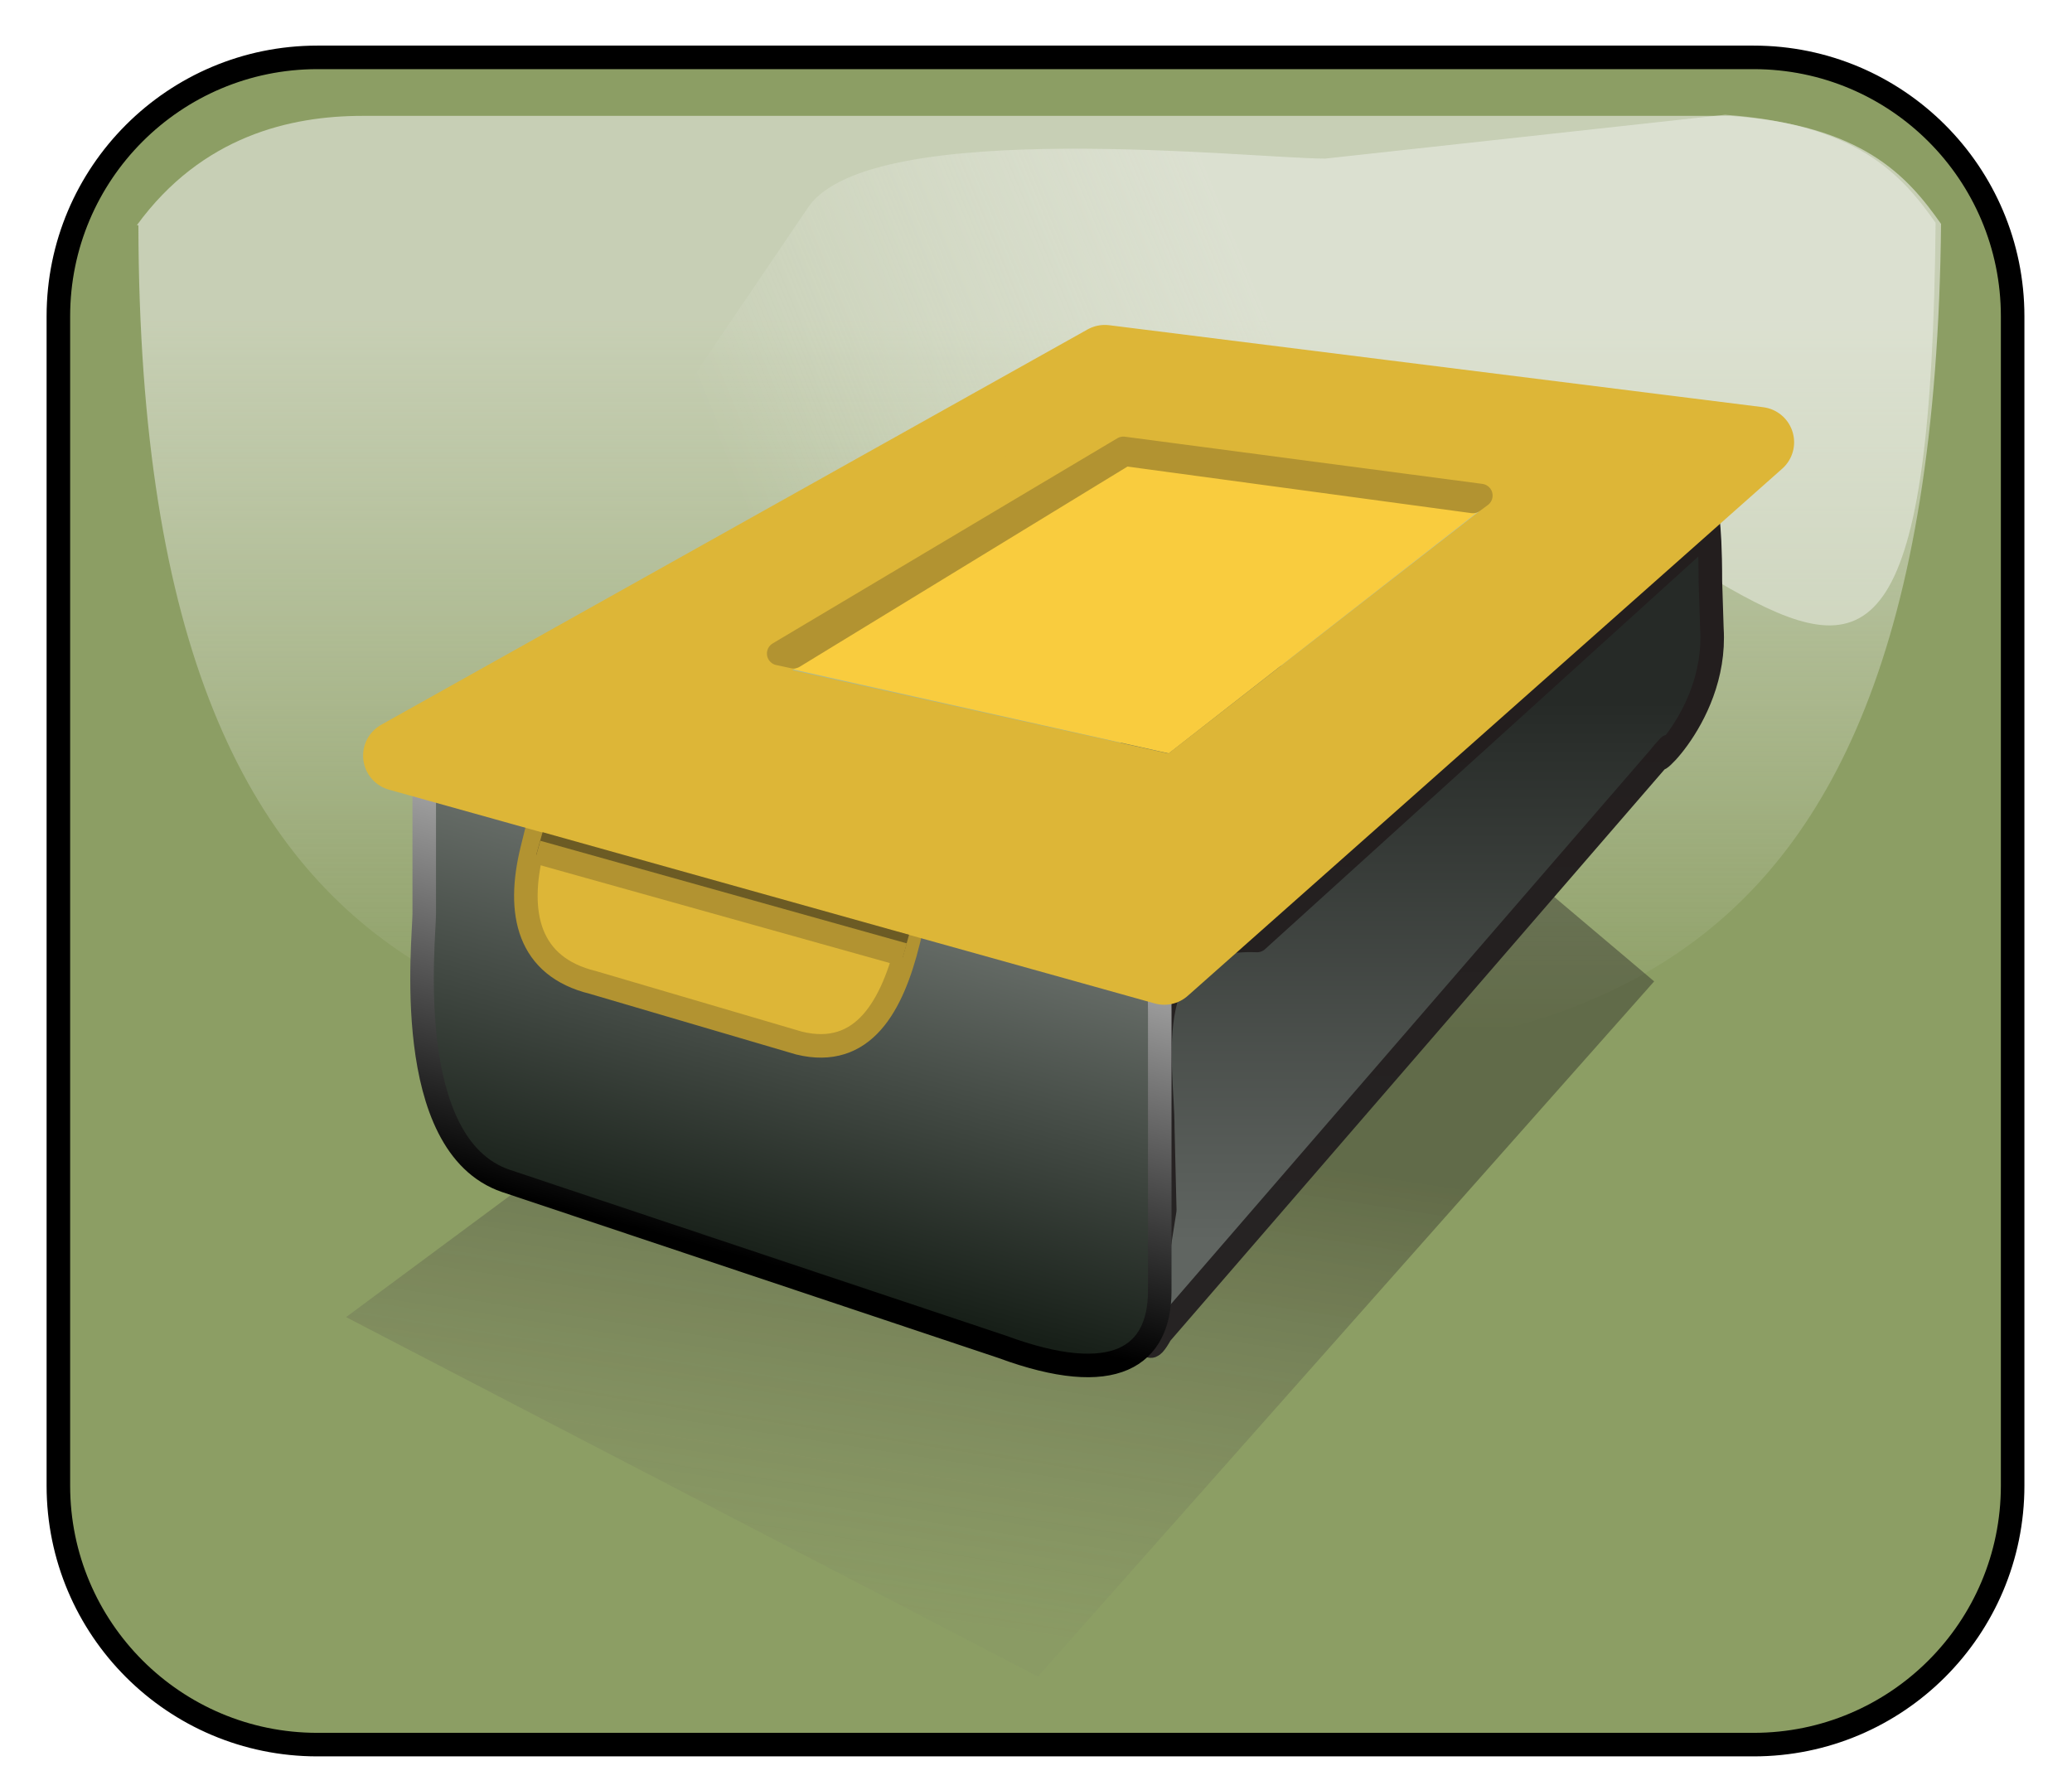
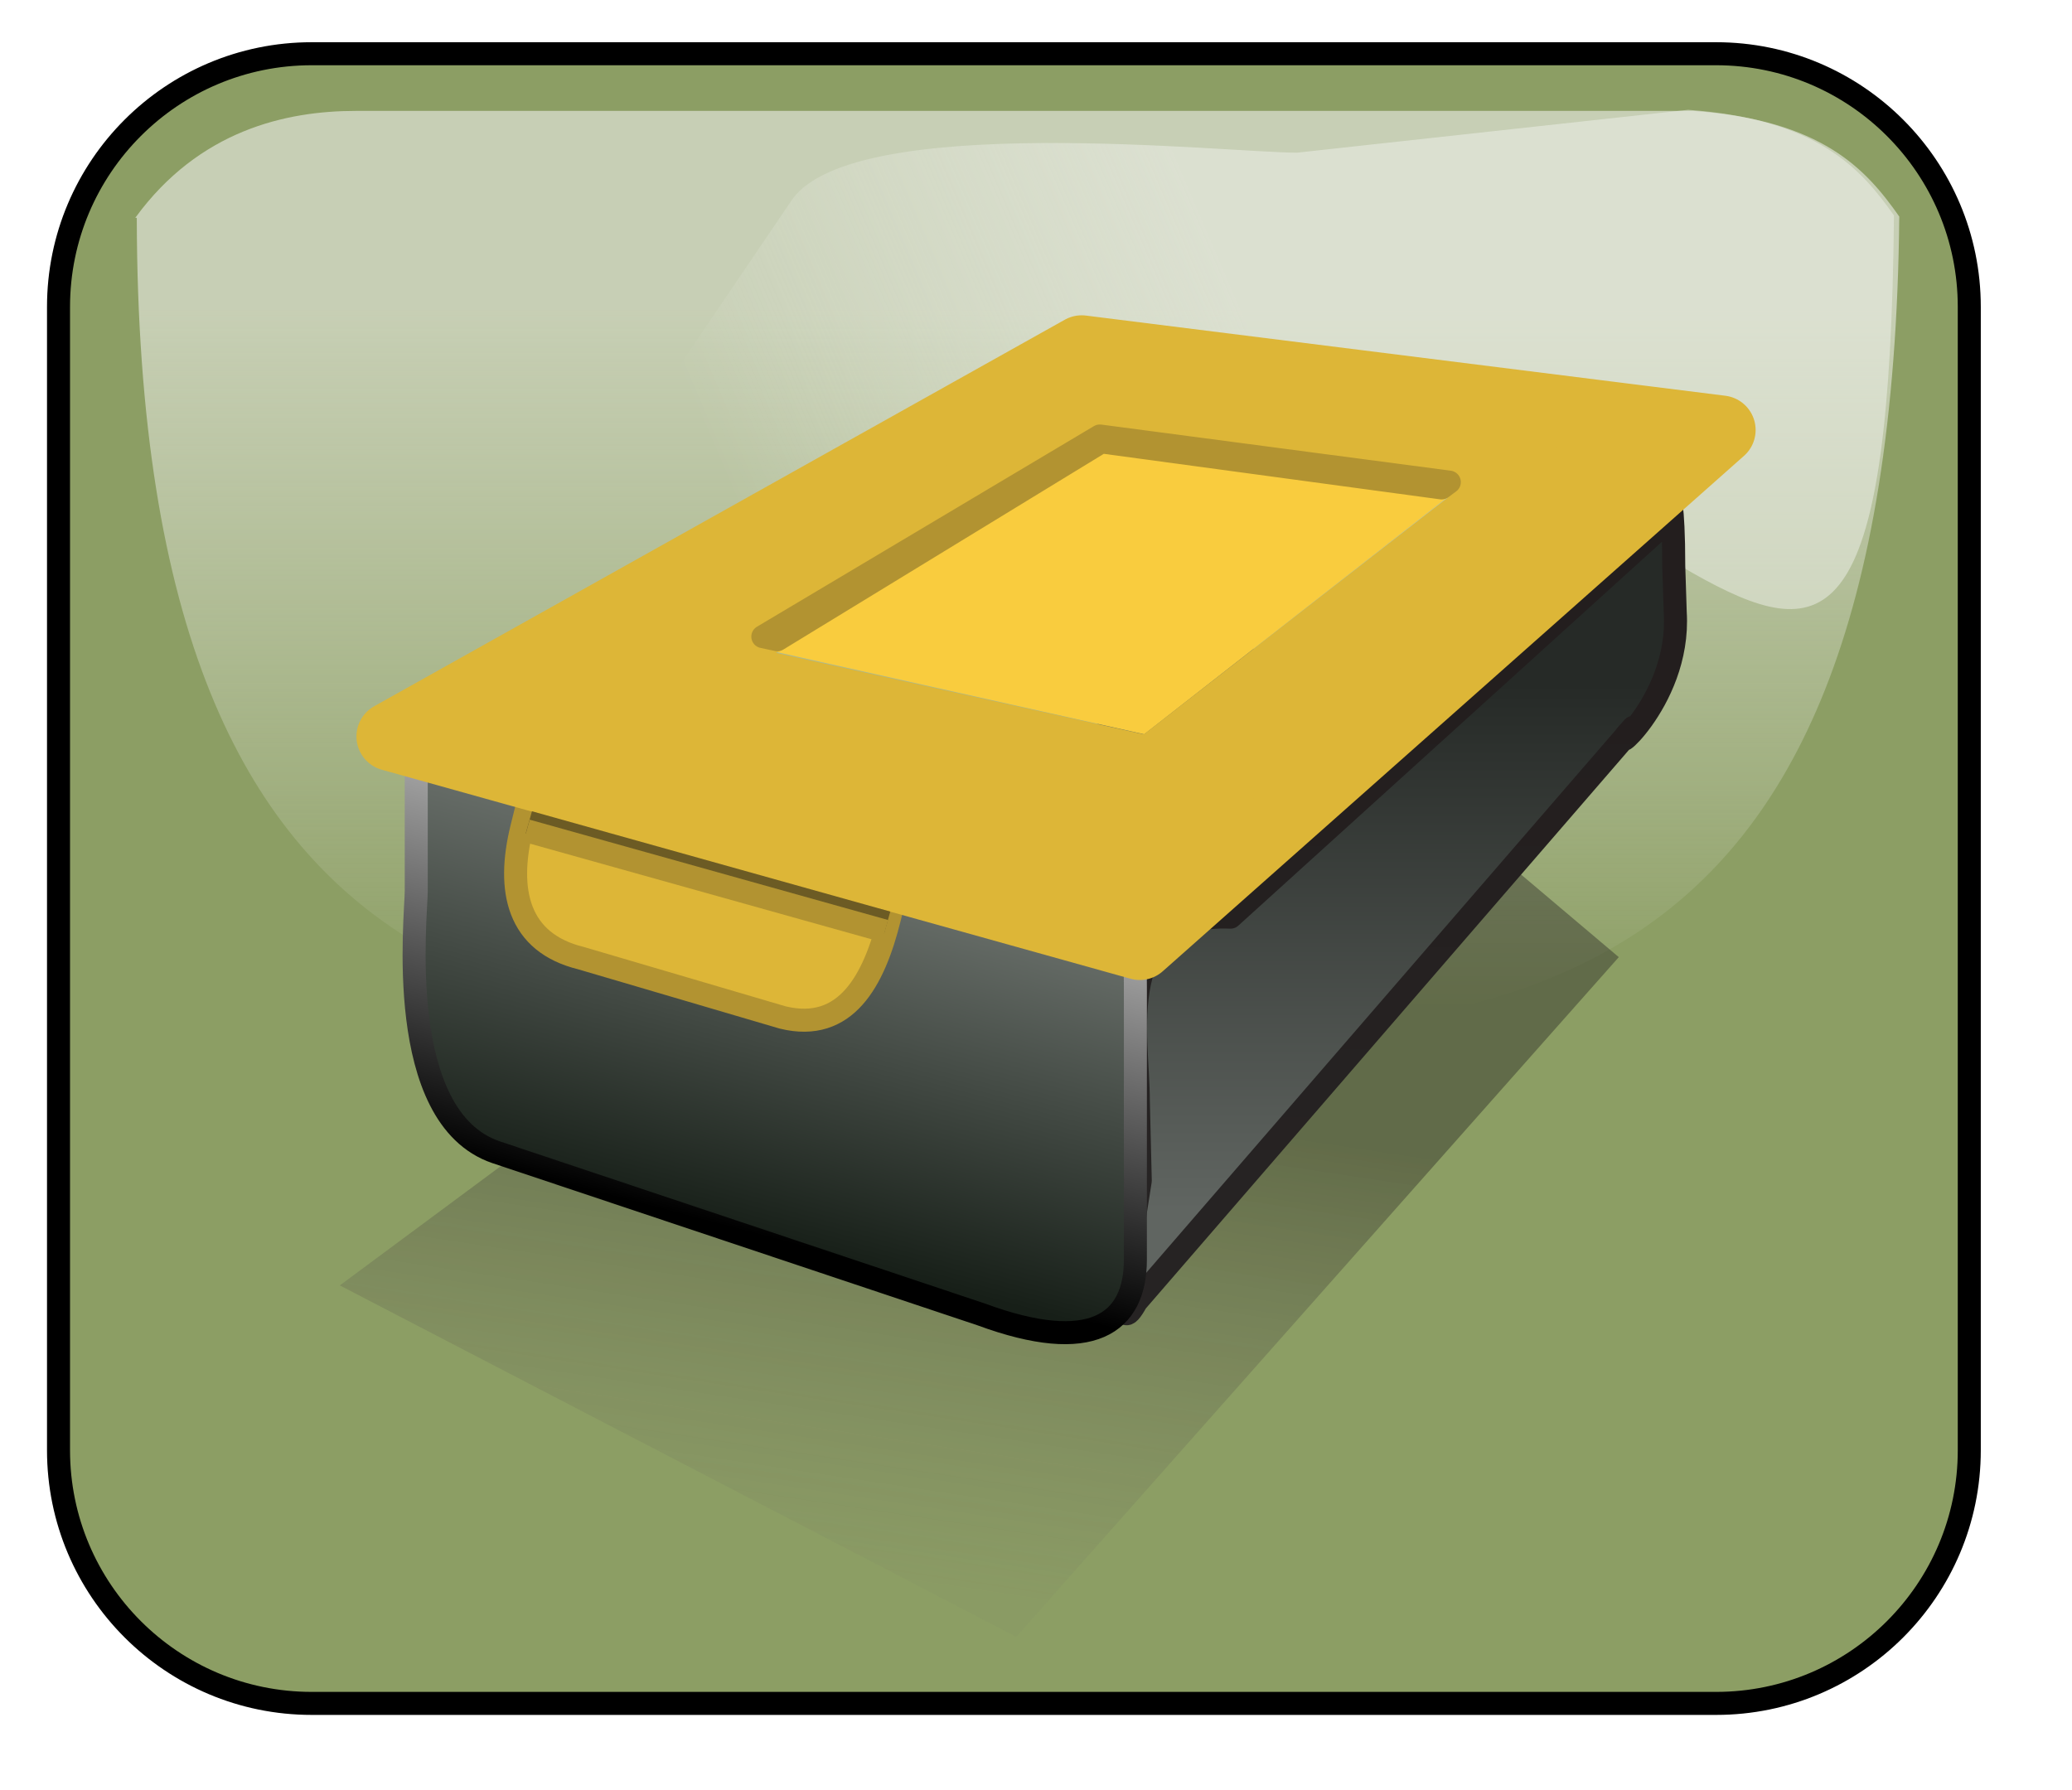
- <svg xmlns="http://www.w3.org/2000/svg" version="1.1" baseProfile="full" width="88" height="76" viewBox="0 0 88.00 76.00" enable-background="new 0 0 88.00 76.00" xml:space="preserve">
-   <path fill="#8C9E64" fill-opacity="1" stroke-linejoin="round" stroke="#000000" stroke-opacity="1" d="M 13.479,2.437L 74.479,2.437C 80.554,2.437 85.479,7.362 85.479,13.438L 85.479,63.104C 85.479,69.179 80.554,74.104 74.479,74.104L 13.479,74.104C 7.404,74.104 2.479,69.179 2.479,63.104L 2.479,13.438C 2.479,7.362 7.404,2.437 13.479,2.437 Z " />
+ <svg xmlns="http://www.w3.org/2000/svg" version="1.1" baseProfile="full" width="90" height="77.727" viewBox="0 0 90.00 77.73" enable-background="new 0 0 90.00 77.73" xml:space="preserve">
+   <path fill="#8C9E64" fill-opacity="1" stroke-linejoin="round" stroke="#000000" stroke-opacity="1" d="M 13.54,2.334L 74.54,2.334C 80.615,2.334 85.54,7.259 85.54,13.334L 85.54,63.001C 85.54,69.076 80.615,74.001 74.54,74.001L 13.54,74.001C 7.465,74.001 2.54,69.076 2.54,63.001L 2.54,13.334C 2.54,7.259 7.465,2.334 13.54,2.334 Z " />
  <linearGradient id="SVGID_Fill1_" gradientUnits="objectBoundingBox" x1="0.504" y1="-0.275" x2="2.054" y2="-0.275" gradientTransform="rotate(90 0.503869 -0.274908)">
    <stop offset="0.316" stop-color="#F0F1EC" stop-opacity="0.592" />
    <stop offset="0.8" stop-color="#FFFFFF" stop-opacity="0" />
  </linearGradient>
-   <path fill="url(#SVGID_Fill1_)" stroke-width="0.2" stroke-linejoin="round" d="M 73.499,4.922L 15.388,4.922C 12.354,4.922 8.58,5.769 5.812,9.567L 5.878,9.567C 5.944,45.166 24.044,45.287 44.422,45.287C 64.799,45.287 82.108,44.942 82.438,9.483L 82.438,9.511C 80.988,7.444 79.077,5.322 73.499,4.922 Z " />
+   <path fill="url(#SVGID_Fill1_)" stroke-width="0.2" stroke-linejoin="round" d="M 73.56,4.818L 15.449,4.818C 12.415,4.818 8.641,5.665 5.874,9.463L 5.94,9.463C 6.005,45.062 24.106,45.183 44.483,45.183C 64.86,45.183 82.169,44.839 82.499,9.38L 82.499,9.408C 81.049,7.341 79.138,5.218 73.56,4.818 Z " />
  <linearGradient id="SVGID_Fill2_" gradientUnits="objectBoundingBox" x1="0.94" y1="0.437" x2="2.525" y2="0.437" gradientTransform="rotate(170.5466 0.940186 0.437275)">
    <stop offset="0.274" stop-color="#F0F1EC" stop-opacity="0.502" />
    <stop offset="0.563" stop-color="#FFFFFF" stop-opacity="0" />
  </linearGradient>
-   <path fill="url(#SVGID_Fill2_)" stroke-width="0.2" stroke-linejoin="round" d="M 73.268,4.875L 56.281,6.737C 53.247,6.737 37.13,4.949 34.363,8.748L 26.281,20.664C 30.64,27.669 45.959,18.578 48.331,16.828C 71.962,13.812 81.877,44.896 82.207,9.437L 82.207,9.464C 80.757,7.398 78.847,5.275 73.268,4.875 Z " />
+   <path fill="url(#SVGID_Fill2_)" stroke-width="0.2" stroke-linejoin="round" d="M 73.33,4.771L 56.342,6.633C 53.308,6.633 37.191,4.846 34.424,8.644L 26.342,20.56C 30.701,27.566 46.02,18.475 48.392,16.725C 72.023,13.708 81.939,44.792 82.268,9.333L 82.268,9.361C 80.819,7.294 78.908,5.172 73.33,4.771 Z " />
  <g>
    <linearGradient id="SVGID_Fill3_" gradientUnits="objectBoundingBox" x1="0.439" y1="-0.101" x2="1.626" y2="-0.101" gradientTransform="rotate(101.1325 0.439183 -0.100608)">
      <stop offset="0.451" stop-color="#231F1F" stop-opacity="0.404" />
      <stop offset="0.865" stop-color="#6C6464" stop-opacity="0.059" />
    </linearGradient>
-     <path fill="url(#SVGID_Fill3_)" stroke-width="0.2" stroke-linejoin="round" d="M 44.083,71.211L 70.254,41.685L 53.289,27.346L 14.698,55.946L 44.083,71.211 Z " />
+     <path fill="url(#SVGID_Fill3_)" stroke-width="0.2" stroke-linejoin="round" d="M 44.144,71.108L 70.315,41.581L 53.351,27.243L 14.759,55.842L 44.144,71.108 Z " />
    <linearGradient id="SVGID_Stroke1_" gradientUnits="objectBoundingBox" x1="0.493" y1="0.153" x2="1.202" y2="0.153" gradientTransform="rotate(90 0.493462 0.152839)">
      <stop offset="0.116" stop-color="#231E1E" stop-opacity="1" />
      <stop offset="1" stop-color="#262323" stop-opacity="1" />
    </linearGradient>
    <linearGradient id="SVGID_Fill4_" gradientUnits="objectBoundingBox" x1="0.493" y1="0.143" x2="1.222" y2="0.143" gradientTransform="rotate(90 0.493189 0.142982)">
      <stop offset="0.112" stop-color="#262A27" stop-opacity="1" />
      <stop offset="1" stop-color="#606561" stop-opacity="1" />
    </linearGradient>
-     <path fill="url(#SVGID_Fill4_)" stroke-linejoin="round" stroke="url(#SVGID_Stroke1_)" d="M 53.39,39.948L 72.482,22.644C 72.415,21.306 72.642,21.89 72.642,24.701L 72.706,26.705C 72.961,30.713 69.222,33.448 70.884,31.699L 49.299,56.657C 48.361,58.354 48.787,55.724 49.469,51.398L 49.384,47.921C 49.384,45.11 48.187,39.733 53.39,39.948 Z " />
+     <path fill="url(#SVGID_Fill4_)" stroke-linejoin="round" stroke="url(#SVGID_Stroke1_)" d="M 53.451,39.844L 72.543,22.541C 72.477,21.203 72.703,21.787 72.703,24.598L 72.767,26.602C 73.022,30.609 69.283,33.345 70.945,31.595L 49.36,56.554C 48.422,58.25 48.848,55.62 49.53,51.295L 49.445,47.817C 49.445,45.007 48.248,39.629 53.451,39.844 Z " />
    <linearGradient id="SVGID_Stroke2_" gradientUnits="objectBoundingBox" x1="0.353" y1="1.089" x2="1.582" y2="1.089" gradientTransform="rotate(-72.05804 0.353163 1.089192)">
      <stop offset="0.228" stop-color="#000000" stop-opacity="1" />
      <stop offset="1" stop-color="#FFFFFF" stop-opacity="1" />
    </linearGradient>
    <linearGradient id="SVGID_Fill5_" gradientUnits="objectBoundingBox" x1="0.348" y1="1.112" x2="1.625" y2="1.112" gradientTransform="rotate(-71.94652 0.348476 1.112037)">
      <stop offset="0.233" stop-color="#171F18" stop-opacity="1" />
      <stop offset="1" stop-color="#989D99" stop-opacity="1" />
    </linearGradient>
-     <path fill="url(#SVGID_Fill5_)" stroke-linejoin="round" stroke="url(#SVGID_Stroke2_)" d="M 24.82,33.447L 46.233,38.87C 49.016,38.87 49.256,40.184 49.256,42.971L 49.256,54.827C 49.256,57.613 47.35,58.973 42.563,57.207L 21.482,50.159C 17.031,48.64 18.018,39.917 18.018,38.807L 18.018,33.447C 18.018,30.661 22.037,33.447 24.82,33.447 Z " />
-     <path fill="#F9CC3E" fill-opacity="1" stroke-width="0.2" stroke-linejoin="round" d="M 49.64,32.001L 62.904,21.632L 47.818,19.453L 33.419,28.375L 49.64,32.001 Z " />
-     <path fill="#DDB637" fill-opacity="1" stroke-linejoin="round" stroke="#B29331" stroke-opacity="1" d="M 29.004,31.477L 35.046,32.956C 37.789,33.627 39.465,36.384 38.791,39.114L 38.576,39.983C 37.901,42.712 36.678,44.977 33.935,44.305L 25.178,41.729C 22.435,41.057 21.927,38.802 22.602,36.072L 22.817,35.203C 23.491,32.474 26.262,30.806 29.004,31.477 Z " />
-     <path fill="#DDB637" fill-opacity="1" stroke-width="3" stroke-linejoin="round" stroke="#DDB637" stroke-opacity="1" d="M 46.923,15.302L 16.921,32.096L 49.448,41.178L 74.698,18.785L 46.923,15.302 Z M 47.578,18.18L 66.564,20.709L 49.991,33.623L 29.706,29.128L 47.578,18.18 Z " />
-     <path fill="#967D2D" fill-opacity="1" stroke-linejoin="round" stroke="#B29331" stroke-opacity="1" d="M 62.893,21.049L 47.711,19.045L 33.072,27.76L 33.703,27.895L 47.775,19.299L 62.555,21.3L 62.893,21.049 Z " />
-     <line fill="none" stroke-linejoin="round" stroke="#6C5B24" stroke-opacity="1" x1="22.909" y1="35.829" x2="38.474" y2="40.186" />
-     <line fill="none" stroke-linejoin="round" stroke="#B29331" stroke-opacity="1" x1="22.813" y1="36.194" x2="38.378" y2="40.552" />
+     <path fill="url(#SVGID_Fill5_)" stroke-linejoin="round" stroke="url(#SVGID_Stroke2_)" d="M 24.881,33.343L 46.294,38.767C 49.077,38.767 49.317,40.081 49.317,42.867L 49.317,54.723C 49.317,57.509 47.411,58.87 42.625,57.104L 21.543,50.055C 17.092,48.537 18.079,39.814 18.079,38.704L 18.079,33.343C 18.079,30.557 22.098,33.343 24.881,33.343 Z " />
+     <path fill="#F9CC3E" fill-opacity="1" stroke-width="0.2" stroke-linejoin="round" d="M 49.701,31.898L 62.965,21.528L 47.879,19.349L 33.48,28.271L 49.701,31.898 Z " />
+     <path fill="#DDB637" fill-opacity="1" stroke-linejoin="round" stroke="#B29331" stroke-opacity="1" d="M 29.066,31.373L 35.107,32.853C 37.85,33.524 39.526,36.281 38.852,39.01L 38.637,39.879C 37.962,42.608 36.739,44.873 33.997,44.202L 25.239,41.625C 22.496,40.954 21.989,38.698 22.663,35.969L 22.878,35.1C 23.553,32.37 26.323,30.702 29.066,31.373 Z " />
+     <path fill="#DDB637" fill-opacity="1" stroke-width="3" stroke-linejoin="round" stroke="#DDB637" stroke-opacity="1" d="M 46.984,15.198L 16.982,31.993L 49.509,41.074L 74.759,18.681L 46.984,15.198 Z M 47.639,18.077L 66.625,20.606L 50.052,33.52L 29.767,29.024L 47.639,18.077 Z " />
+     <path fill="#967D2D" fill-opacity="1" stroke-linejoin="round" stroke="#B29331" stroke-opacity="1" d="M 62.954,20.945L 47.772,18.941L 33.134,27.657L 33.764,27.792L 47.836,19.196L 62.616,21.197L 62.954,20.945 Z " />
+     <line fill="none" stroke-linejoin="round" stroke="#6C5B24" stroke-opacity="1" x1="22.97" y1="35.725" x2="38.535" y2="40.083" />
+     <line fill="none" stroke-linejoin="round" stroke="#B29331" stroke-opacity="1" x1="22.874" y1="36.091" x2="38.439" y2="40.449" />
  </g>
</svg>
